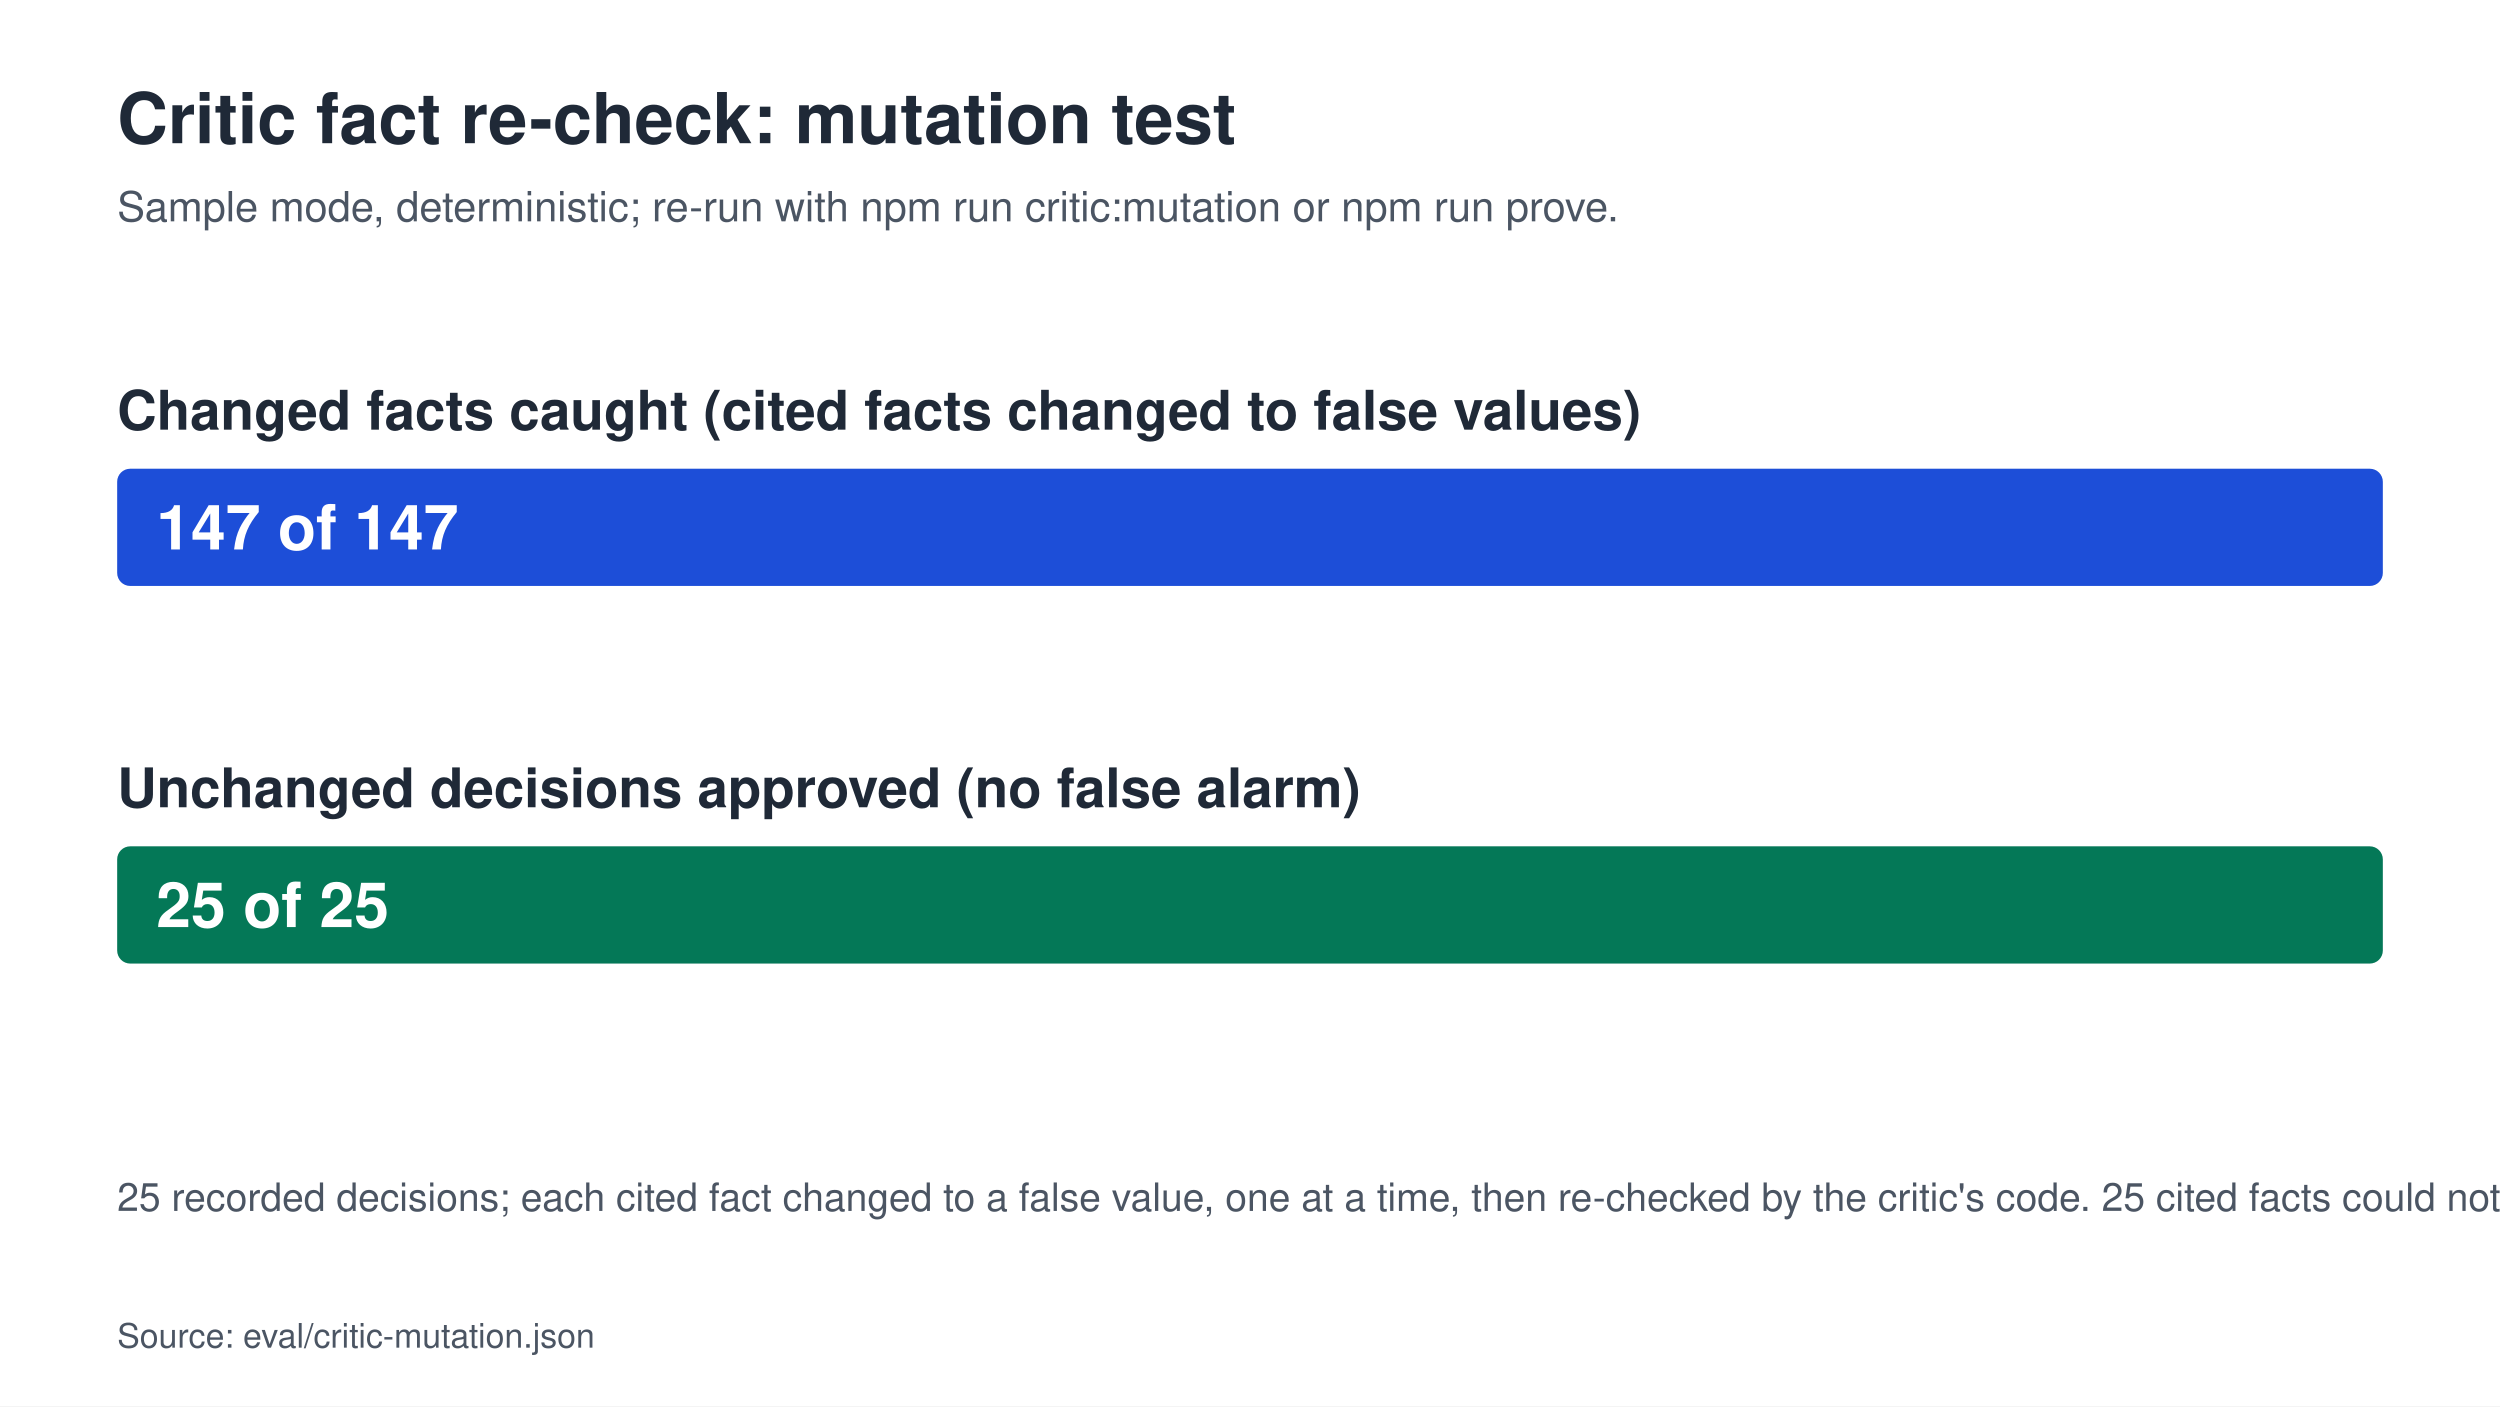
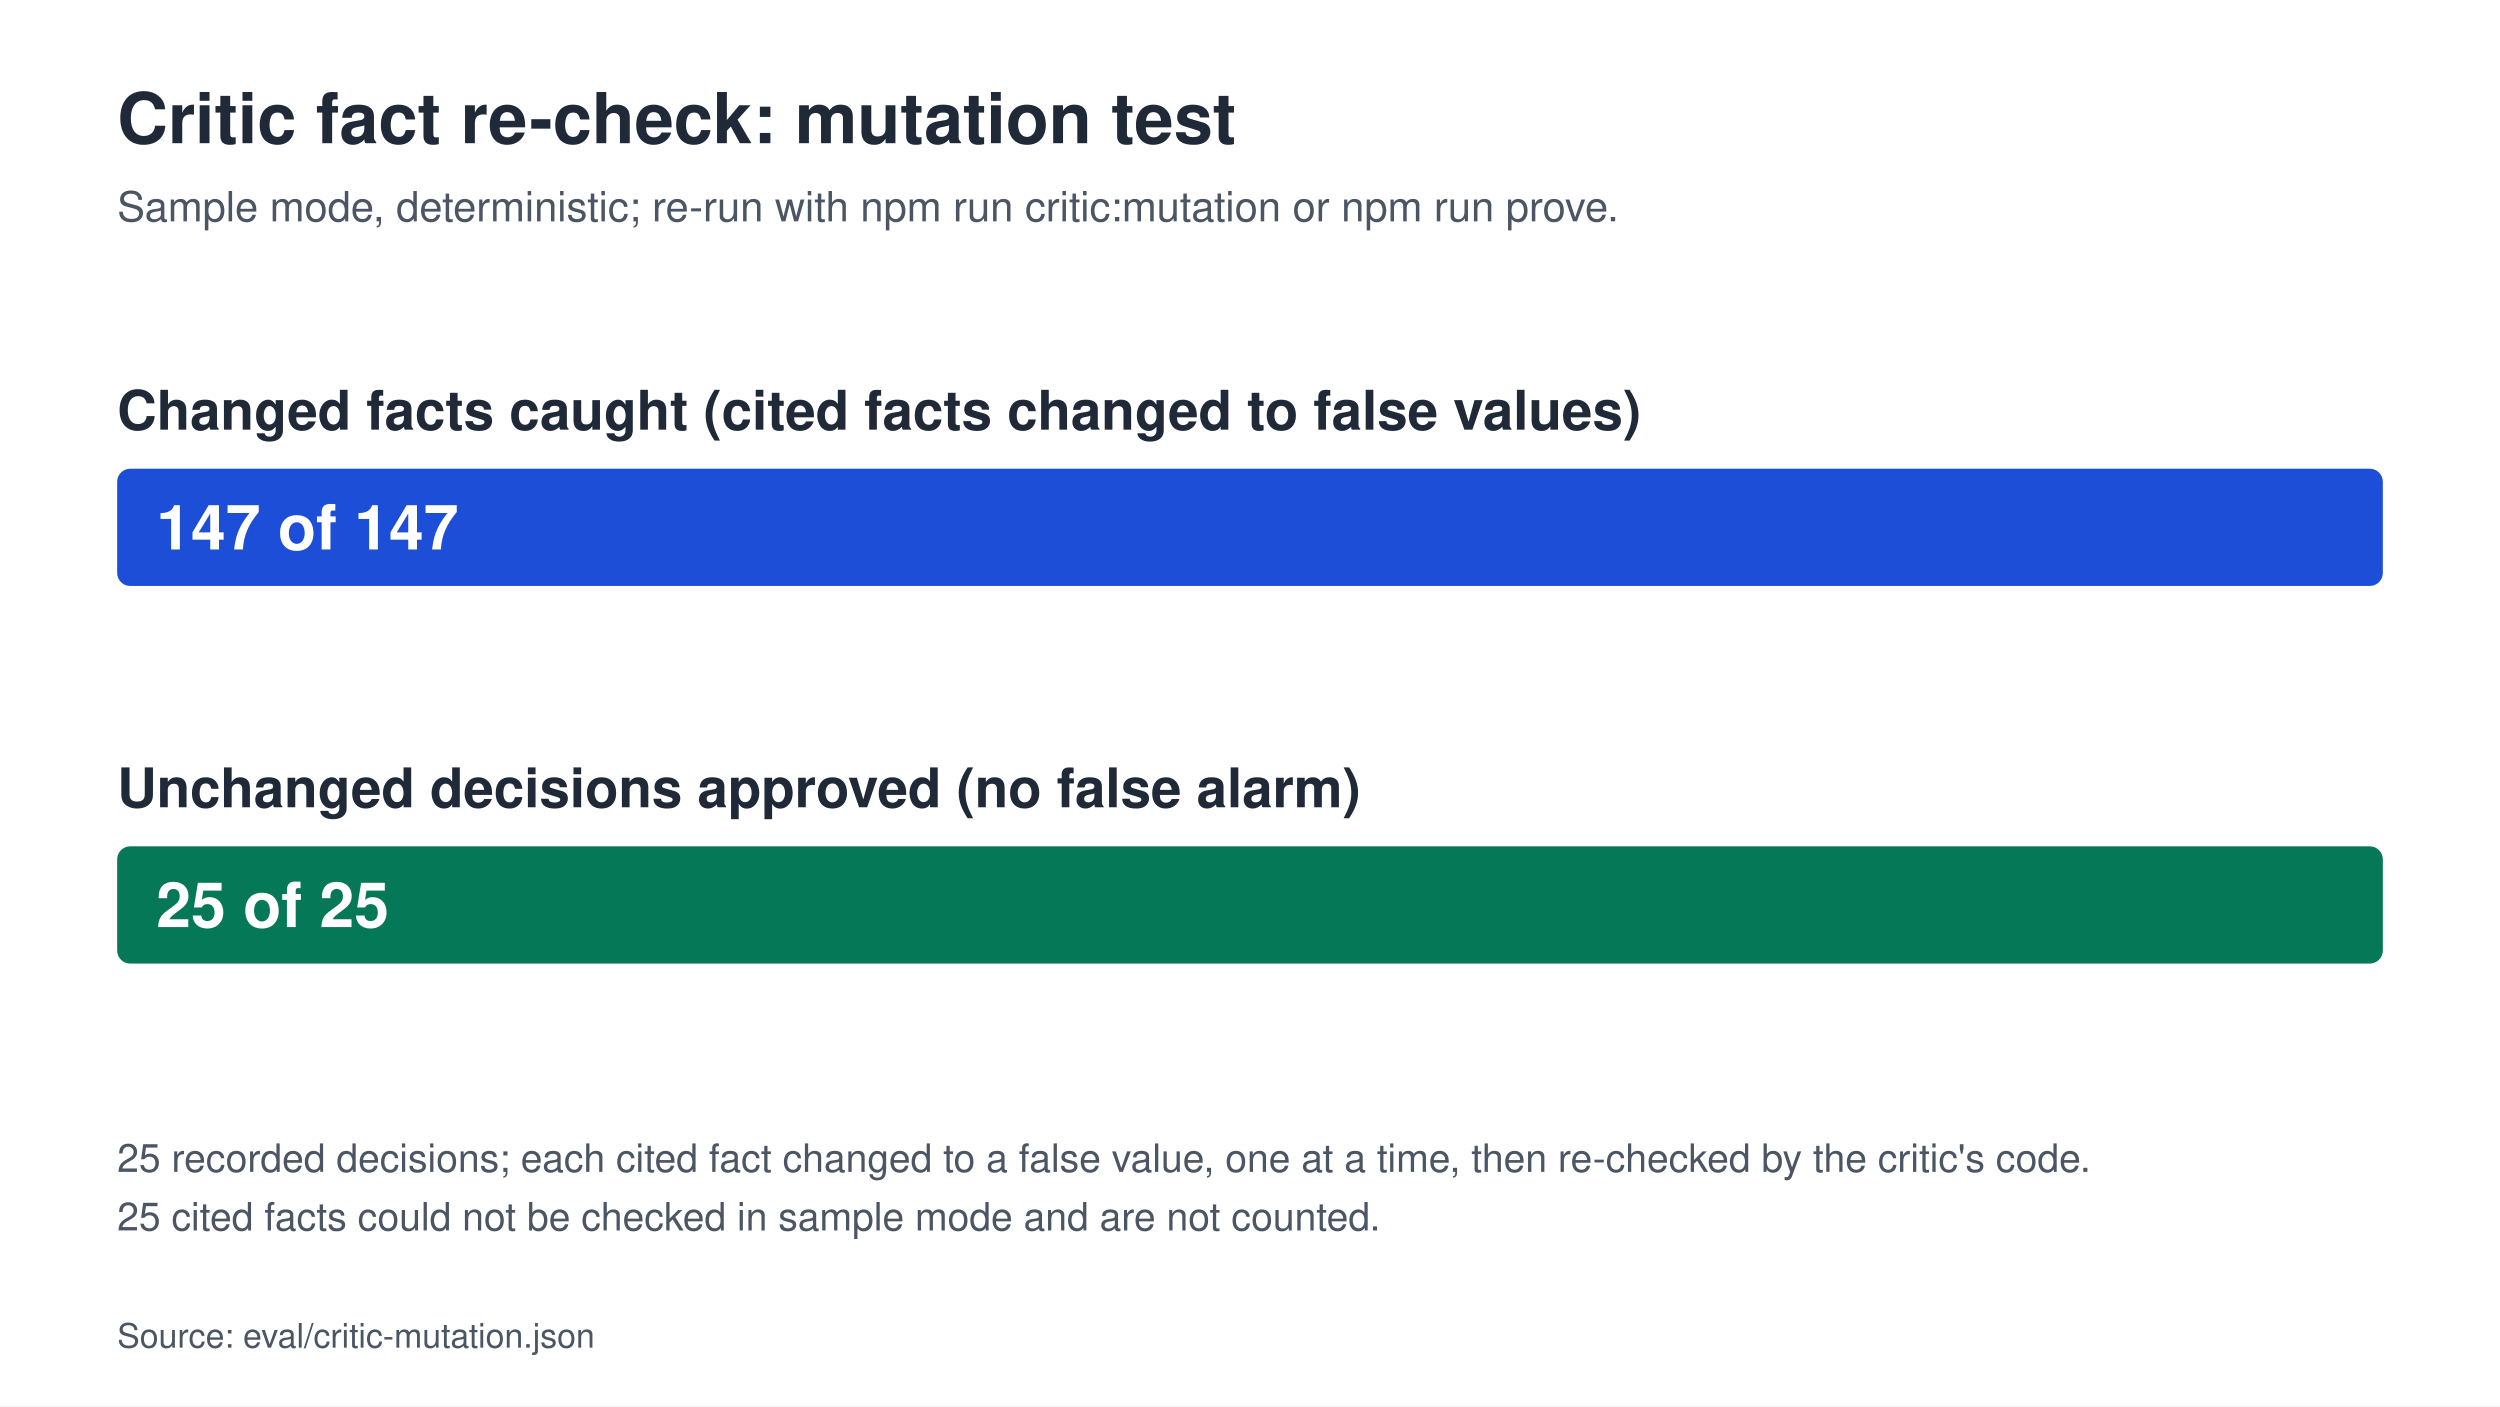
<svg xmlns="http://www.w3.org/2000/svg" width="1920" height="1080" viewBox="0 0 1920 1080" font-family="-apple-system, 'Segoe UI', Helvetica, Arial, sans-serif">
  <rect width="1920" height="1080" fill="#ffffff" />
  <text x="90" y="110" font-size="54" fill="#1f2937" font-weight="700" text-anchor="start">Critic fact re-check: mutation test</text>
  <text x="90" y="170" font-size="32" fill="#4b5563" font-weight="400" text-anchor="start">Sample mode, deterministic; re-run with npm run critic:mutation or npm run prove.</text>
  <text x="90" y="330" font-size="42" fill="#1f2937" font-weight="600" text-anchor="start">Changed facts caught (cited facts changed to false values)</text>
  <rect x="90" y="360" width="1740" height="90" fill="#e5e7eb" rx="10" />
  <rect x="90" y="360" width="1740" height="90" fill="#1d4ed8" rx="10" />
  <text x="120" y="422" font-size="48" fill="#ffffff" font-weight="700" text-anchor="start">147 of 147</text>
  <text x="90" y="620" font-size="42" fill="#1f2937" font-weight="600" text-anchor="start">Unchanged decisions approved (no false alarm)</text>
  <rect x="90" y="650" width="1740" height="90" fill="#e5e7eb" rx="10" />
  <rect x="90" y="650" width="1740" height="90" fill="#047857" rx="10" />
  <text x="120" y="712" font-size="48" fill="#ffffff" font-weight="700" text-anchor="start">25 of 25</text>
-   <text x="90" y="930" font-size="30" fill="#4b5563" font-weight="400" text-anchor="start">25 recorded decisions; each cited fact changed to a false value, one at a time, then re-checked by the critic's code. 25 cited facts could not be checked in sample mode and are not counted.</text>
+   <text x="90" y="900" font-size="30" fill="#4b5563" font-weight="400" text-anchor="start">25 recorded decisions; each cited fact changed to a false value, one at a time, then re-checked by the critic's code.</text>
+   <text x="90" y="945" font-size="30" fill="#4b5563" font-weight="400" text-anchor="start">25 cited facts could not be checked in sample mode and are not counted.</text>
  <text x="90" y="1035" font-size="26" fill="#4b5563" font-weight="400" text-anchor="start">Source: eval/critic-mutation.json</text>
</svg>
